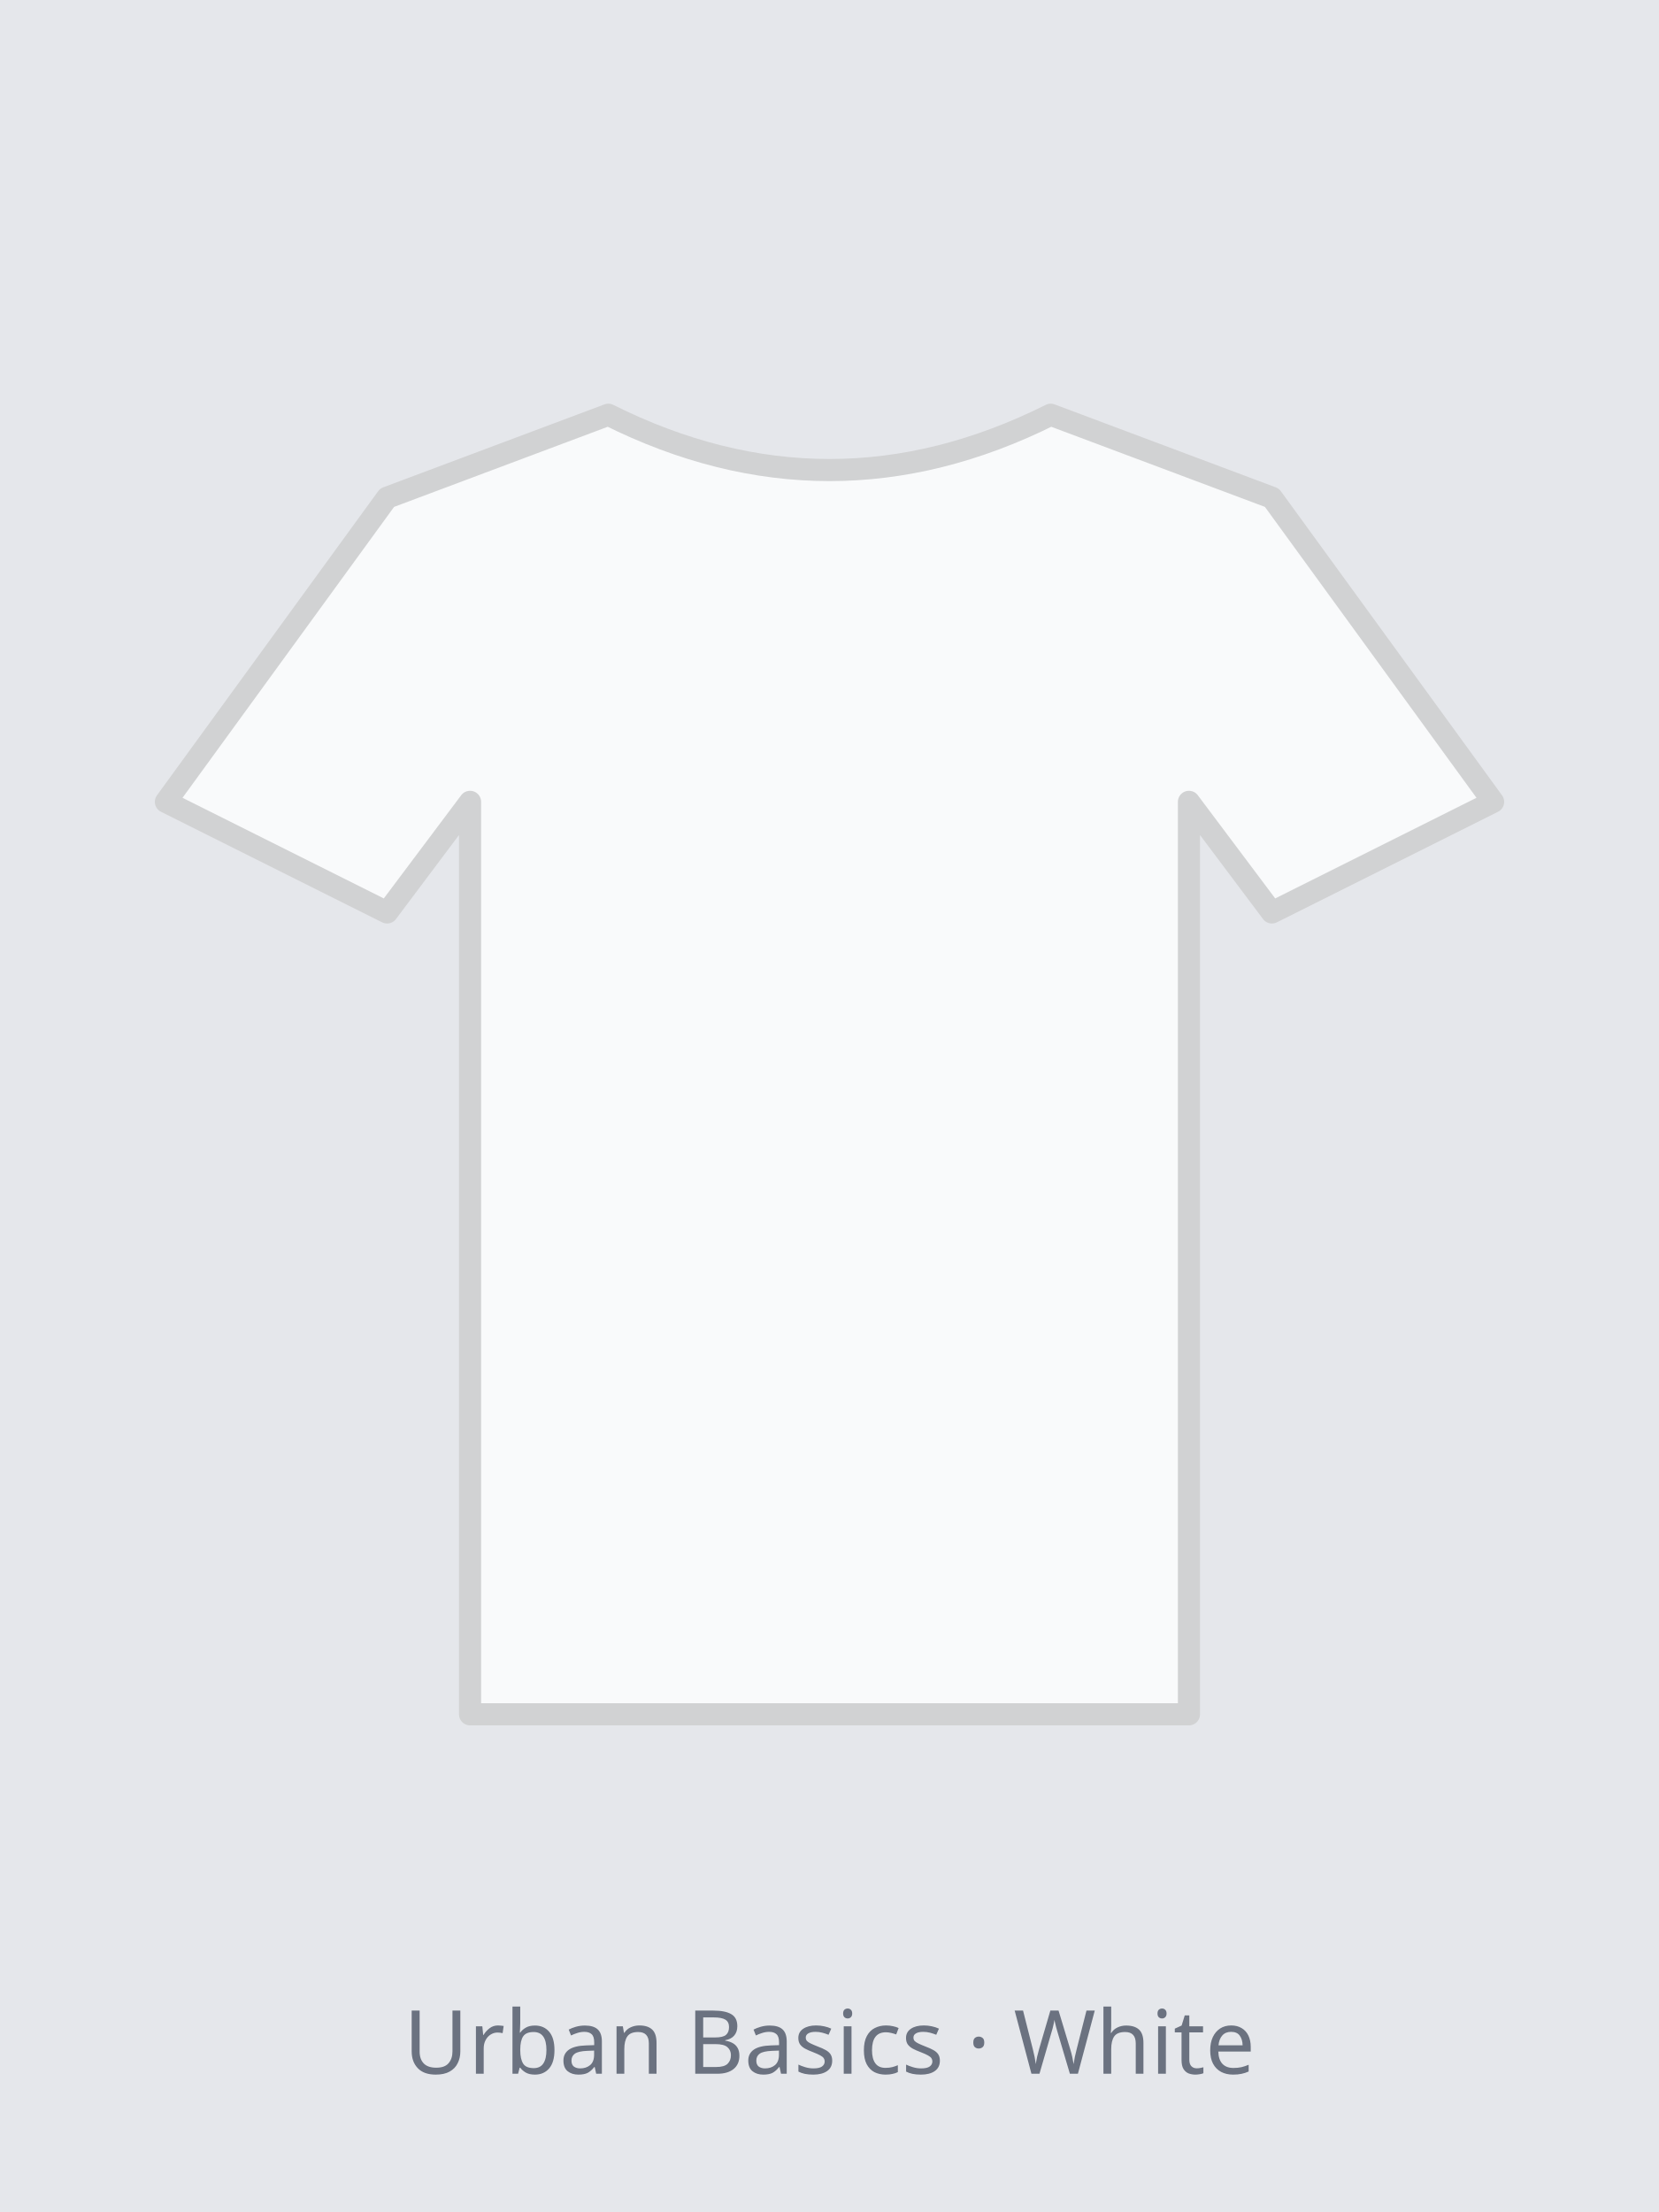
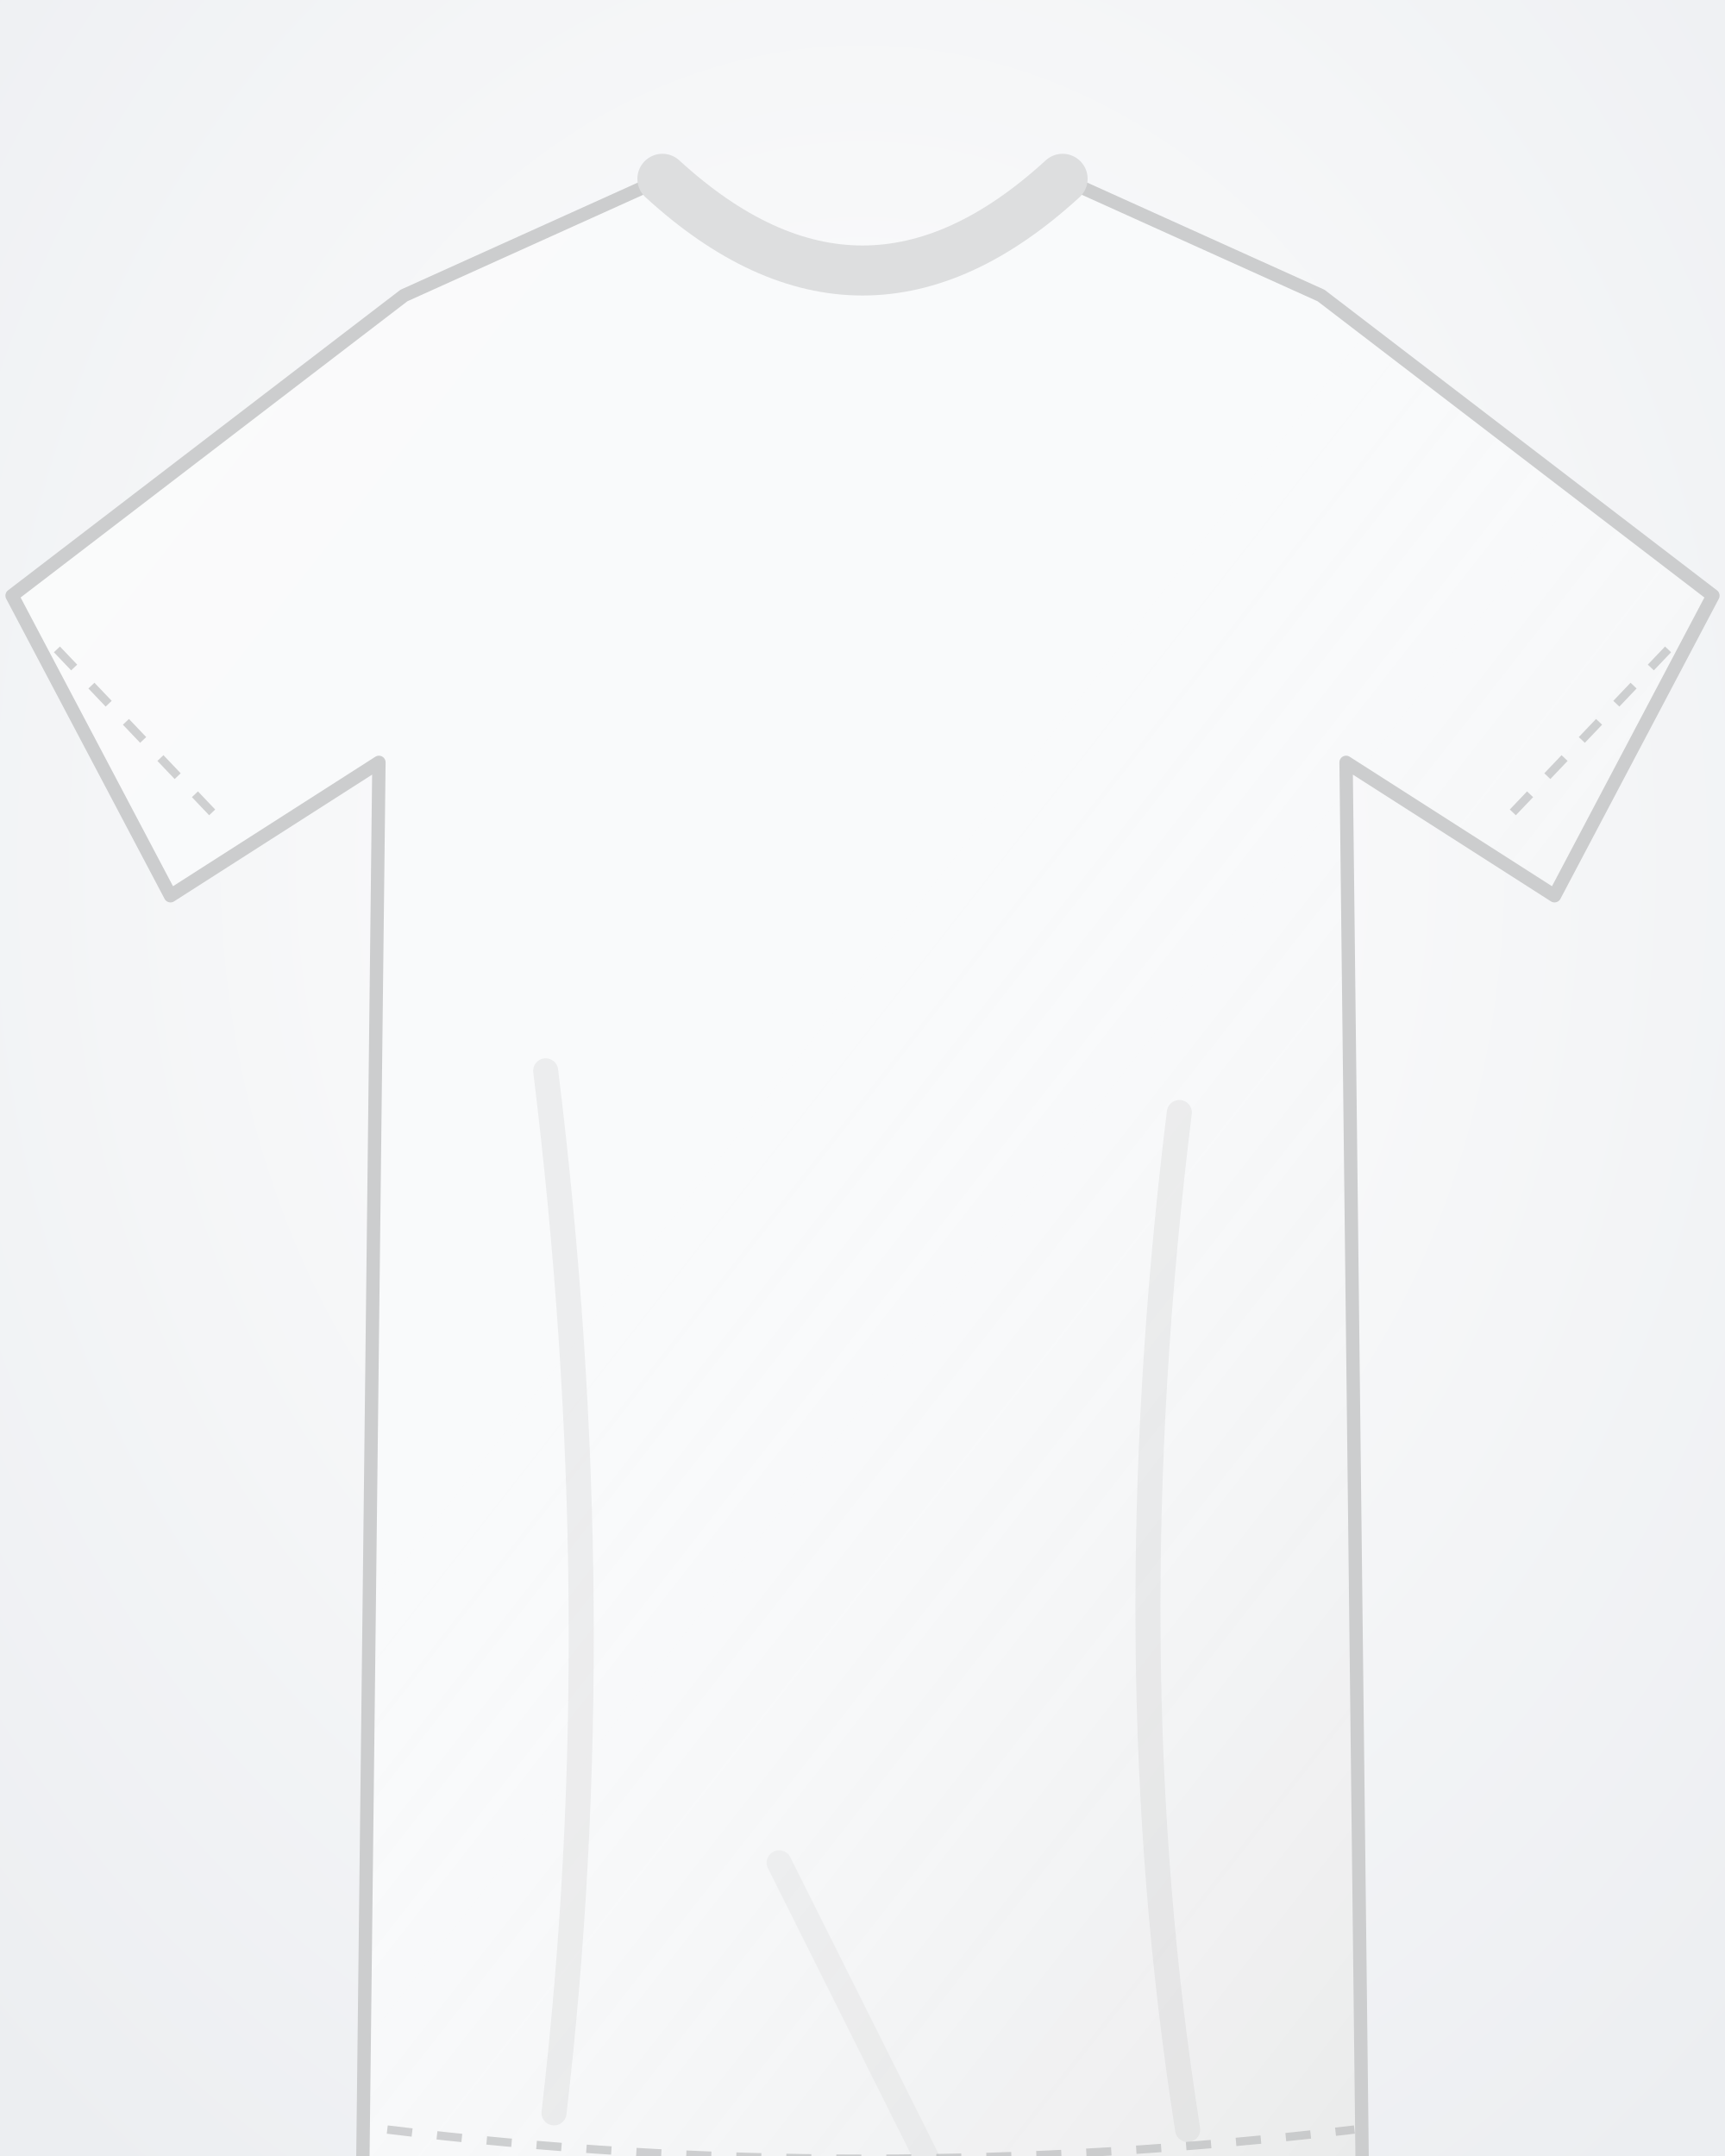
- <svg xmlns="http://www.w3.org/2000/svg" viewBox="0 0 300 400" width="600" height="800">
-   <rect width="300" height="400" fill="#e5e7eb" />
-   <g transform="translate(0,50) scale(-1,1) translate(-300,0)">
-     <path d="M70 40 L110 25 Q150 45 190 25 L230 40 L270 95 L230 115 L215 95 L215 260 L85 260 L85 95 L70 115 L30 95 Z" fill="#f9fafb" stroke="#d1d2d3" stroke-width="4" stroke-linejoin="round" fill-rule="evenodd" />
+ <svg xmlns="http://www.w3.org/2000/svg" viewBox="0 0 300 375" width="600" height="750">
+   <defs>
+     <radialGradient id="bg" cx="50%" cy="40%" r="75%">
+       <stop offset="0" stop-color="#ffffff" />
+       <stop offset="1" stop-color="#eceef1" />
+     </radialGradient>
+     <linearGradient id="light" x1="0" x2="1" y1="0" y2="1">
+       <stop offset="0" stop-color="#ffffff" stop-opacity="0.22" />
+       <stop offset="0.45" stop-color="#ffffff" stop-opacity="0" />
+       <stop offset="1" stop-color="#000000" stop-opacity="0.22" />
+     </linearGradient>
+     <linearGradient id="metal" x1="0" x2="1" y1="0" y2="1">
+       <stop offset="0" stop-color="#f4f4f5" />
+       <stop offset="0.5" stop-color="#a1a1aa" />
+       <stop offset="1" stop-color="#e4e4e7" />
+     </linearGradient>
+     <radialGradient id="floor" cx="50%" cy="50%" r="50%">
+       <stop offset="0" stop-color="#000" stop-opacity="0.18" />
+       <stop offset="1" stop-color="#000" stop-opacity="0" />
+     </radialGradient>
+   </defs>
+   <rect width="300" height="375" fill="url(#bg)" />
+   <g transform="translate(150 150) scale(1.45) translate(-150 -140)">
+     <clipPath id="clip9">
+       <path d="M95 72 L126 58 Q150 76 174 58 L205 72 L252 108 L233 144 L208 128 L210 302 Q150 309 90 302 L92 128 L67 144 L48 108 Z" />
+     </clipPath>
+     <path d="M95 72 L126 58 Q150 76 174 58 L205 72 L252 108 L233 144 L208 128 L210 302 Q150 309 90 302 L92 128 L67 144 L48 108 Z" fill="#f9fafb" />
+     <g clip-path="url(#clip9)">
+       <rect x="0" y="0" width="300" height="375" fill="url(#light)" />
+       <path d="M112 165 Q120 230 113 290" fill="none" stroke="#bdbebf" stroke-width="3" stroke-linecap="round" opacity="0.22" />
+       <path d="M188 170 Q180 235 189 292" fill="none" stroke="#bdbebf" stroke-width="3" stroke-linecap="round" opacity="0.22" />
+       <path d="M140 260 Q150 280 160 300" fill="none" stroke="#bdbebf" stroke-width="3" stroke-linecap="round" opacity="0.15" />
+       <path d="M93 292 Q150 299 209 292" fill="none" stroke="#b3b4b5" stroke-width="1" stroke-dasharray="3 3" opacity="0.6" />
+       <path d="M72 134 L52 113" fill="none" stroke="#b3b4b5" stroke-width="1" stroke-dasharray="3 3" opacity="0.6" />
+       <path d="M228 134 L248 113" fill="none" stroke="#b3b4b5" stroke-width="1" stroke-dasharray="3 3" opacity="0.6" />
+     </g>
+     <path d="M95 72 L126 58 Q150 76 174 58 L205 72 L252 108 L233 144 L208 128 L210 302 Q150 309 90 302 L92 128 L67 144 L48 108 Z" fill="none" stroke="#cccdce" stroke-width="1.6" stroke-linejoin="round" />
+     <path d="M126 58 Q150 80 174 58" fill="none" stroke="#dddedf" stroke-width="6" stroke-linecap="round" />
  </g>
-   <text x="150" y="375" text-anchor="middle" font-family="sans-serif" font-size="16" fill="#6b7280">Urban Basics · White</text>
</svg>
